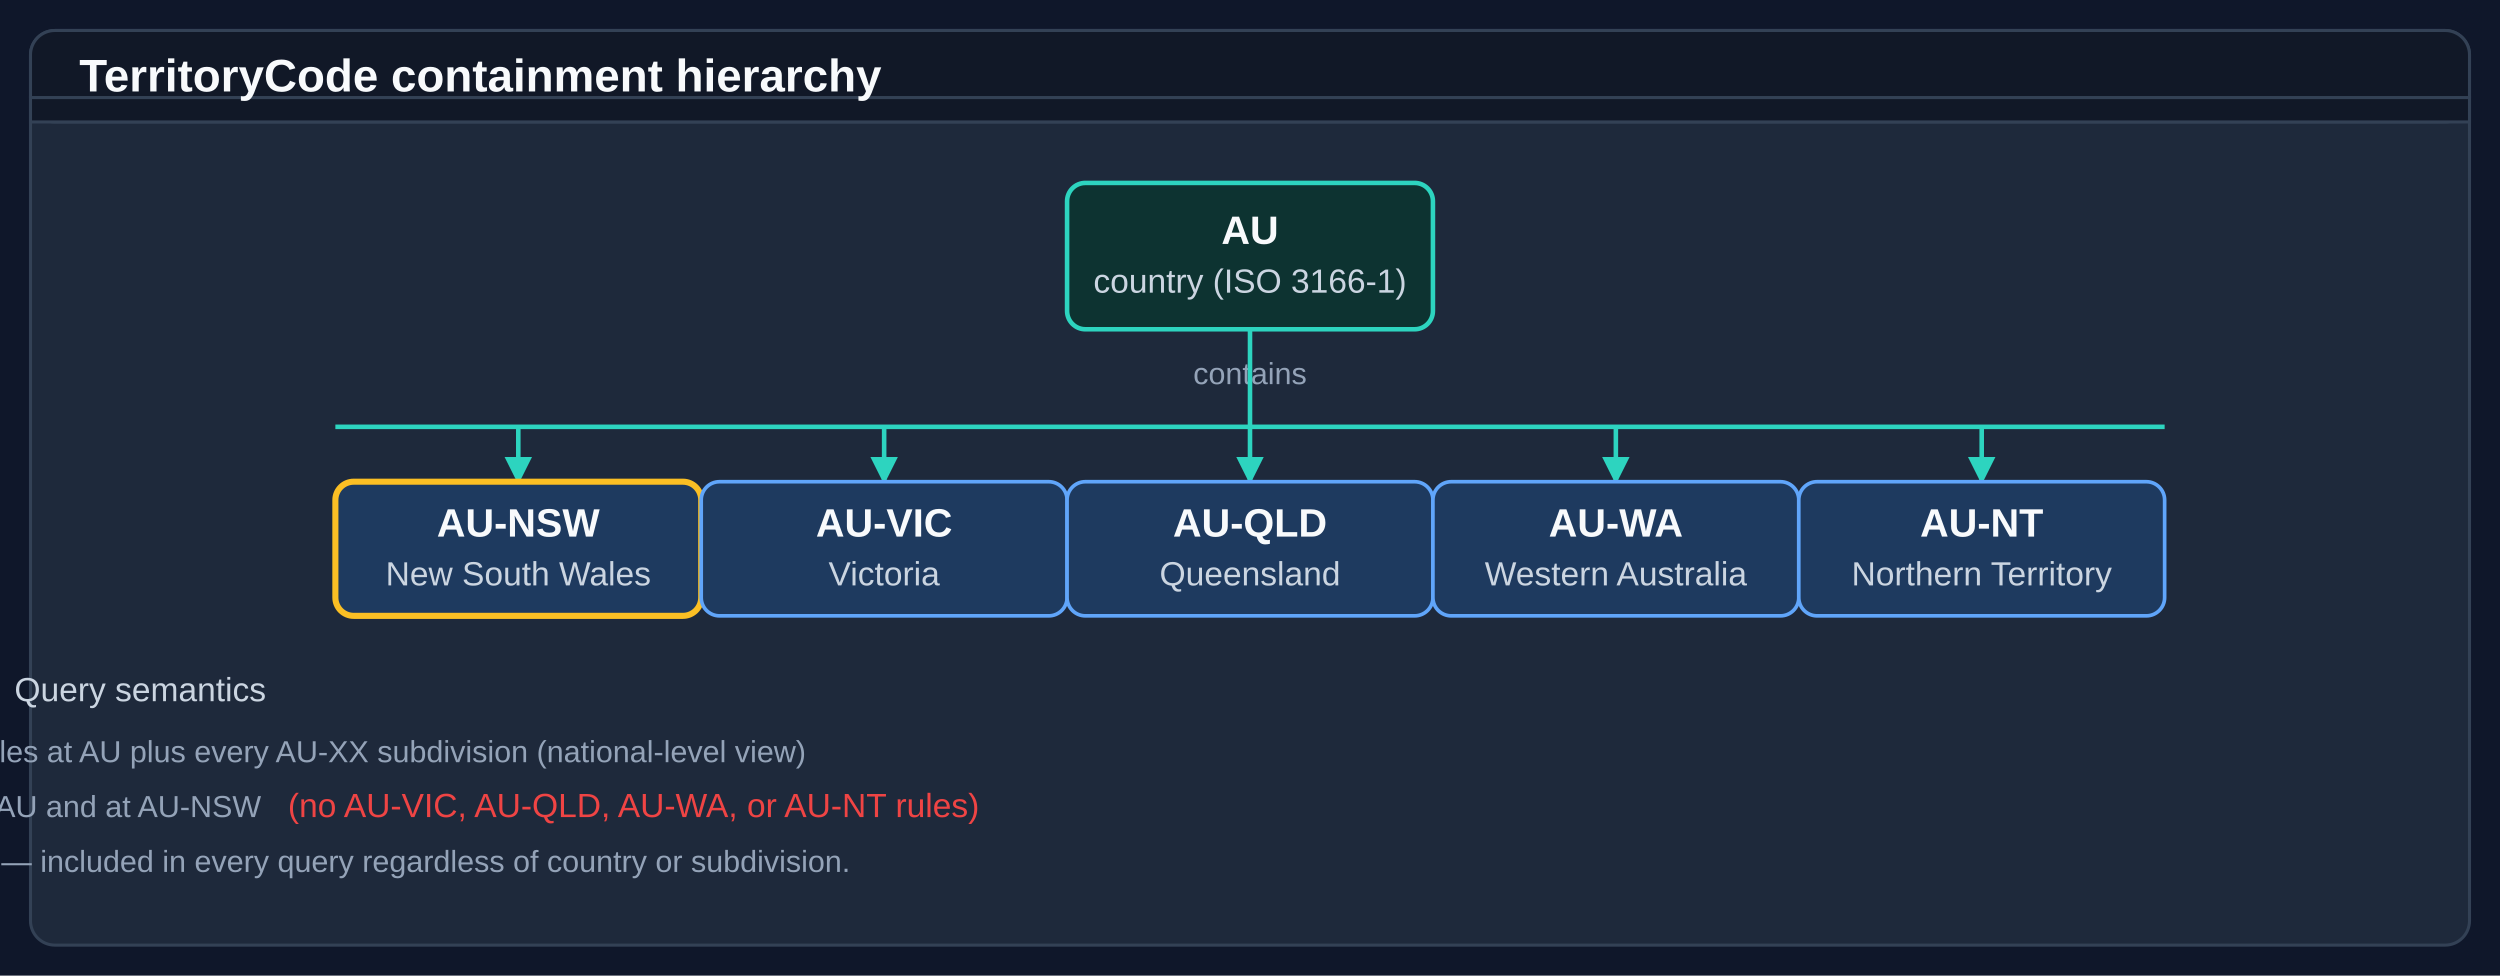
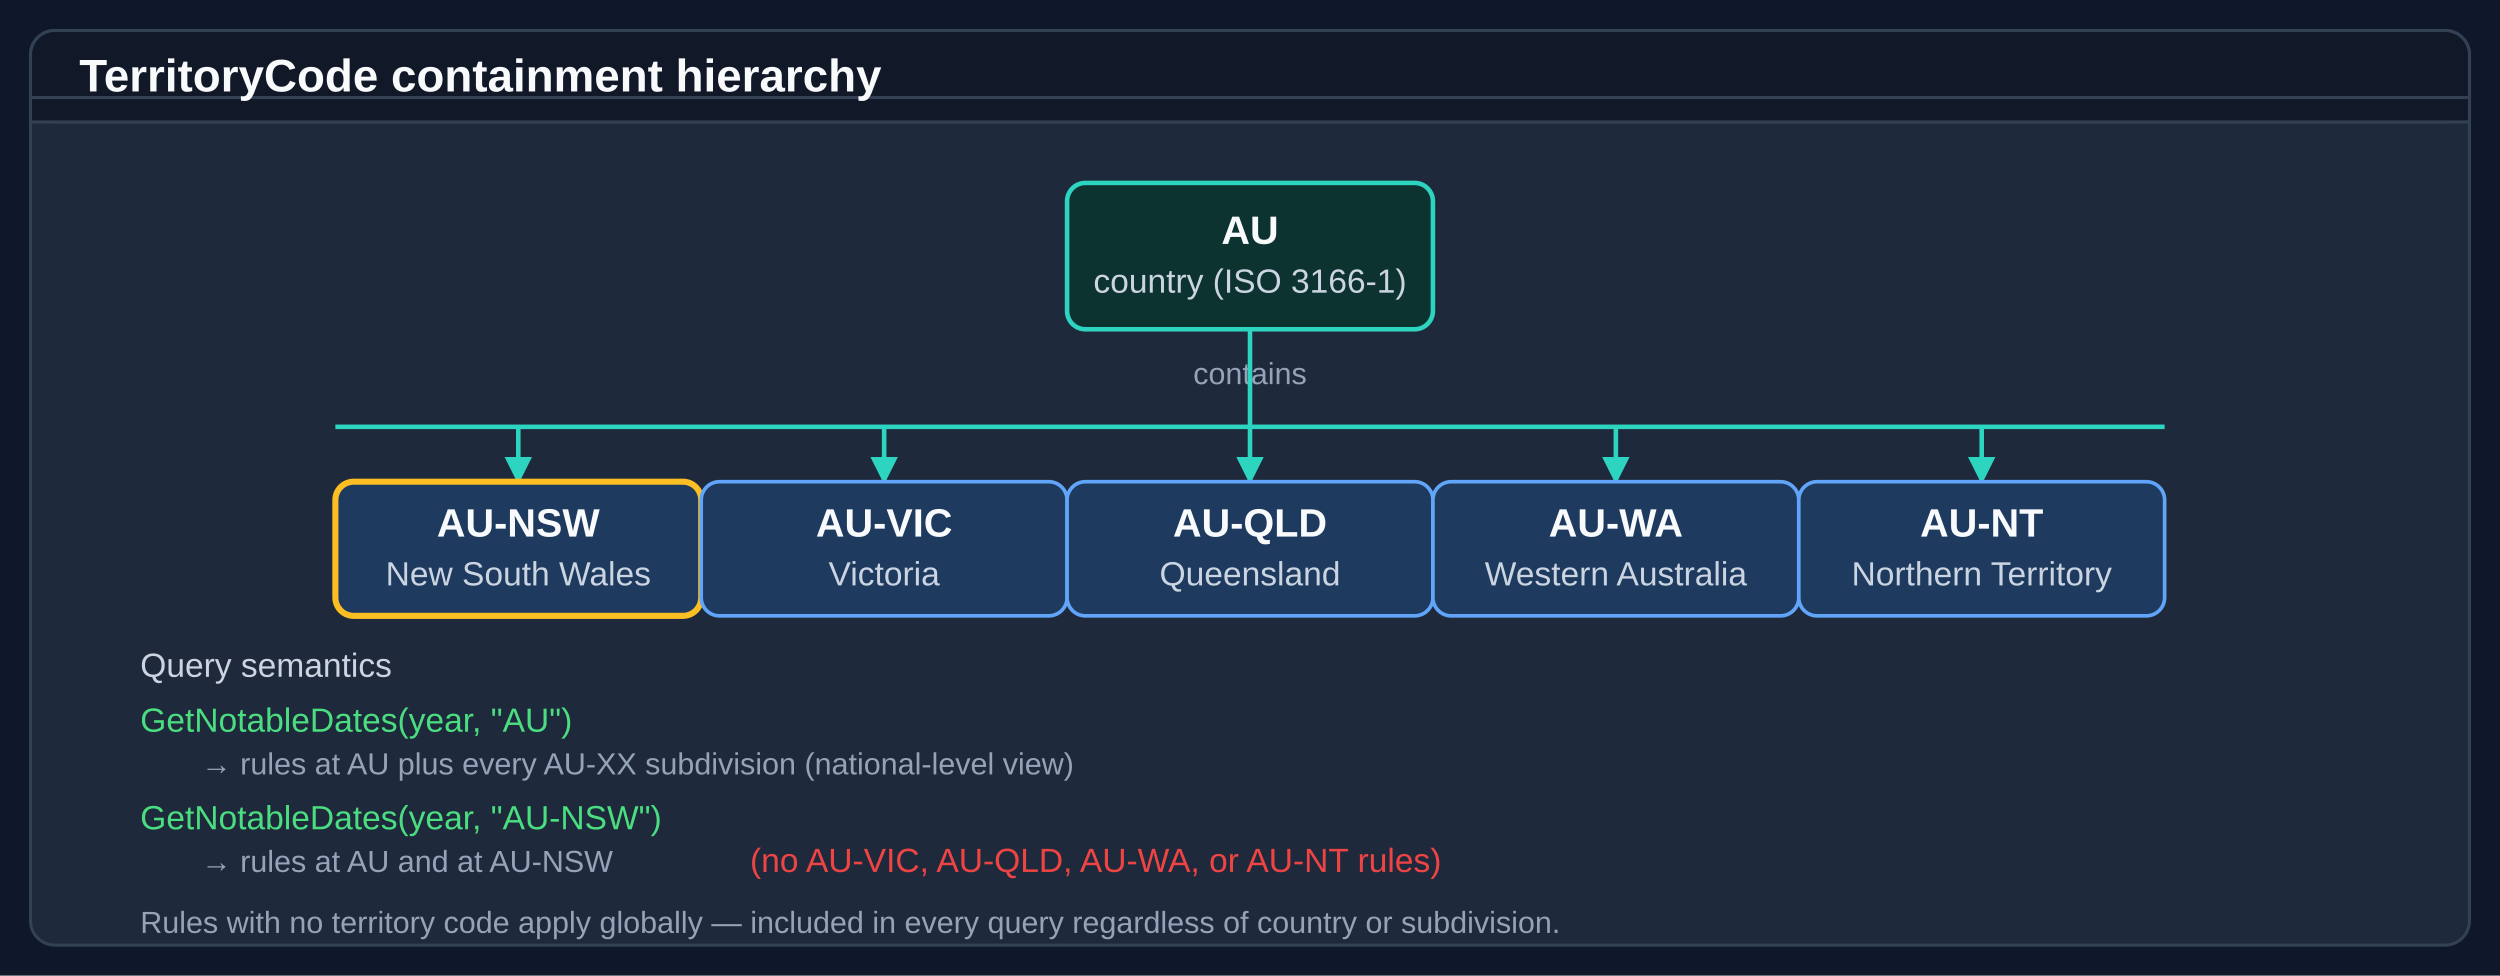
<svg xmlns="http://www.w3.org/2000/svg" viewBox="0 0 820 320" role="img" aria-labelledby="tc-t tc-d">
  <defs>
    <style>
      .bg   { fill: #0F172A; }
      .pan  { fill: #1E293B; stroke: #334155; stroke-width: 1; }
      .hdr  { fill: #111827; stroke: #334155; stroke-width: 1; }
      .ttl  { fill: #F8FAFC; font: 700 15px/1 "Segoe UI",Arial,sans-serif; }
      .lbl  { fill: #F8FAFC; font: 700 13px/1 "Segoe UI",Arial,sans-serif; text-anchor: middle; }
      .sub  { fill: #CBD5E1; font: 400 11px/1 "Segoe UI",Arial,sans-serif; text-anchor: middle; }
      .mut  { fill: #94A3B8; font: 400 10px/1 "Segoe UI",Arial,sans-serif; text-anchor: middle; }
      .ok   { fill: #4ADE80; font: 400 11px/1 "Segoe UI",Arial,sans-serif; }
      .err  { fill: #EF4444; font: 400 11px/1 "Segoe UI",Arial,sans-serif; }
      .cn   { fill: #0D3331; stroke: #2DD4BF; stroke-width: 1.5; }
      .sd   { fill: #1E3A5F; stroke: #60A5FA; stroke-width: 1.2; }
      .sd-h { fill: #1E3A5F; stroke: #FBBF24; stroke-width: 2; }
      .w    { stroke: #CBD5E1; stroke-width: 1.5; fill: none; }
      .wt   { stroke: #2DD4BF; stroke-width: 1.5; fill: none; }
    </style>
    <marker id="a" viewBox="0 0 10 10" refX="9" refY="5" markerWidth="6" markerHeight="6" orient="auto-start-reverse">
      <path d="M0,0 L10,5 L0,10 Z" fill="#CBD5E1" />
    </marker>
    <marker id="at" viewBox="0 0 10 10" refX="9" refY="5" markerWidth="6" markerHeight="6" orient="auto-start-reverse">
      <path d="M0,0 L10,5 L0,10 Z" fill="#2DD4BF" />
    </marker>
  </defs>
  <rect class="bg" width="820" height="320" />
  <g transform="translate(10 10)">
    <rect class="pan" width="800" height="300" rx="8" />
    <rect class="hdr" width="800" height="30" rx="8" />
    <rect class="hdr" y="22" width="800" height="8" />
    <text class="ttl" x="16" y="20">TerritoryCode containment hierarchy</text>
    <g transform="translate(340 50)">
      <rect class="cn" width="120" height="48" rx="6" />
      <text class="lbl" fill="#2DD4BF" x="60" y="20">AU</text>
      <text class="sub" x="60" y="36">country (ISO 3166-1)</text>
    </g>
    <text class="mut" x="400" y="116">contains</text>
    <line class="wt" x1="400" y1="98" x2="400" y2="130" />
    <line class="wt" x1="100" y1="130" x2="700" y2="130" />
    <line class="wt" x1="160" y1="130" x2="160" y2="148" marker-end="url(#at)" />
    <line class="wt" x1="280" y1="130" x2="280" y2="148" marker-end="url(#at)" />
    <line class="wt" x1="400" y1="130" x2="400" y2="148" marker-end="url(#at)" />
    <line class="wt" x1="520" y1="130" x2="520" y2="148" marker-end="url(#at)" />
    <line class="wt" x1="640" y1="130" x2="640" y2="148" marker-end="url(#at)" />
    <g transform="translate(100 148)">
      <rect class="sd-h" width="120" height="44" rx="6" />
      <text class="lbl" fill="#FBBF24" x="60" y="18">AU-NSW</text>
      <text class="sub" x="60" y="34">New South Wales</text>
    </g>
    <g transform="translate(220 148)">
      <rect class="sd" width="120" height="44" rx="6" />
      <text class="lbl" fill="#93C5FD" x="60" y="18">AU-VIC</text>
      <text class="sub" x="60" y="34">Victoria</text>
    </g>
    <g transform="translate(340 148)">
      <rect class="sd" width="120" height="44" rx="6" />
      <text class="lbl" fill="#93C5FD" x="60" y="18">AU-QLD</text>
      <text class="sub" x="60" y="34">Queensland</text>
    </g>
    <g transform="translate(460 148)">
      <rect class="sd" width="120" height="44" rx="6" />
      <text class="lbl" fill="#93C5FD" x="60" y="18">AU-WA</text>
      <text class="sub" x="60" y="34">Western Australia</text>
    </g>
    <g transform="translate(580 148)">
      <rect class="sd" width="120" height="44" rx="6" />
      <text class="lbl" fill="#93C5FD" x="60" y="18">AU-NT</text>
      <text class="sub" x="60" y="34">Northern Territory</text>
    </g>
-     <g transform="translate(36 220)">
-       <text class="sub" x="0" y="0" text-anchor="start" font-weight="700" fill="#F8FAFC">Query semantics</text>
-       <text class="mut" x="0" y="20" text-anchor="start">
-         <tspan class="ok" font-weight="700">GetNotableDates(year, "AU")</tspan>
-         <tspan dx="6">→ rules at AU plus every AU-XX subdivision (national-level view)</tspan>
-       </text>
-       <text class="mut" x="0" y="38" text-anchor="start">
-         <tspan class="ok" font-weight="700">GetNotableDates(year, "AU-NSW")</tspan>
-         <tspan dx="6">→ rules at AU and at AU-NSW</tspan>
-         <tspan class="err" dx="6" font-weight="700">(no AU-VIC, AU-QLD, AU-WA, or AU-NT rules)</tspan>
-       </text>
-       <text class="mut" x="0" y="56" text-anchor="start">
-         <tspan>Rules with no territory code apply globally — included in every query regardless of country or subdivision.</tspan>
-       </text>
+     <g transform="translate(36 212)" style="text-anchor: start">
+       <text class="sub" x="0" y="0" style="text-anchor: start" font-weight="700" fill="#F8FAFC">Query semantics</text>
+       <text class="ok" x="0" y="18" style="text-anchor: start" font-weight="700">GetNotableDates(year, "AU")</text>
+       <text class="mut" x="20" y="32" style="text-anchor: start">→ rules at AU plus every AU-XX subdivision (national-level view)</text>
+       <text class="ok" x="0" y="50" style="text-anchor: start" font-weight="700">GetNotableDates(year, "AU-NSW")</text>
+       <text class="mut" x="20" y="64" style="text-anchor: start">→ rules at AU and at AU-NSW</text>
+       <text class="err" x="200" y="64" style="text-anchor: start" font-weight="700">(no AU-VIC, AU-QLD, AU-WA, or AU-NT rules)</text>
+       <text class="mut" x="0" y="84" style="text-anchor: start">Rules with no territory code apply globally — included in every query regardless of country or subdivision.</text>
    </g>
  </g>
</svg>
